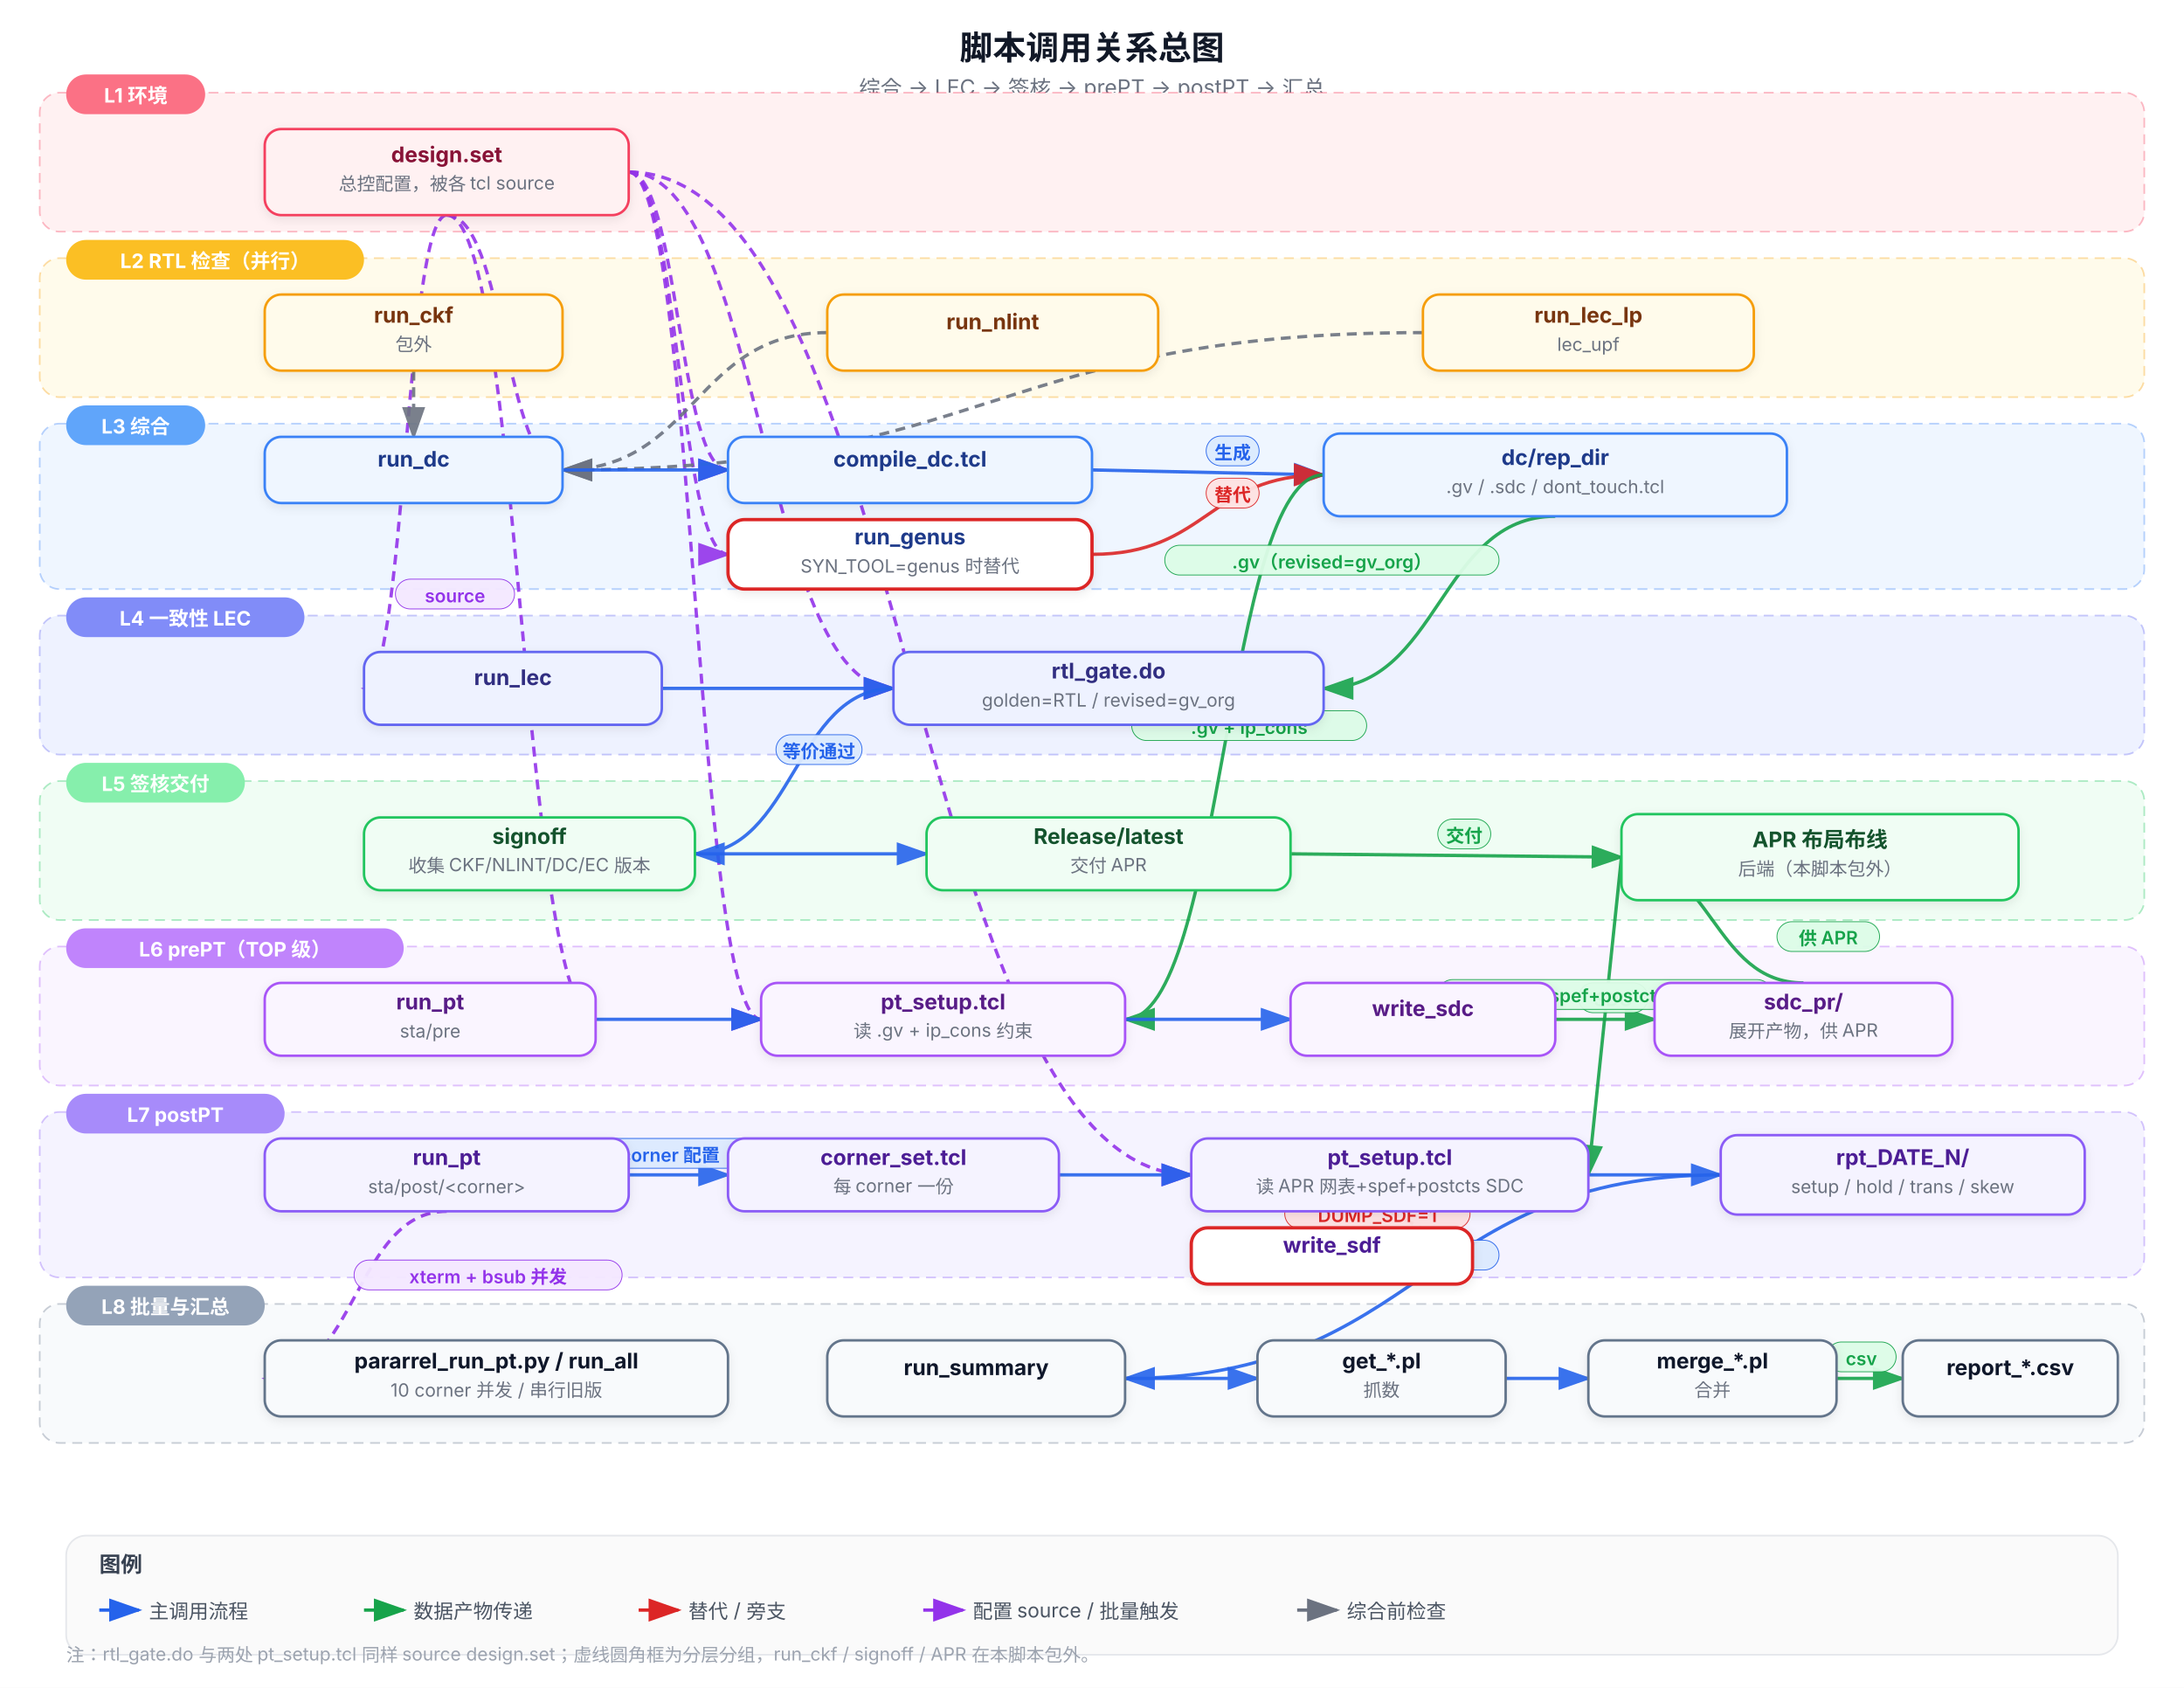
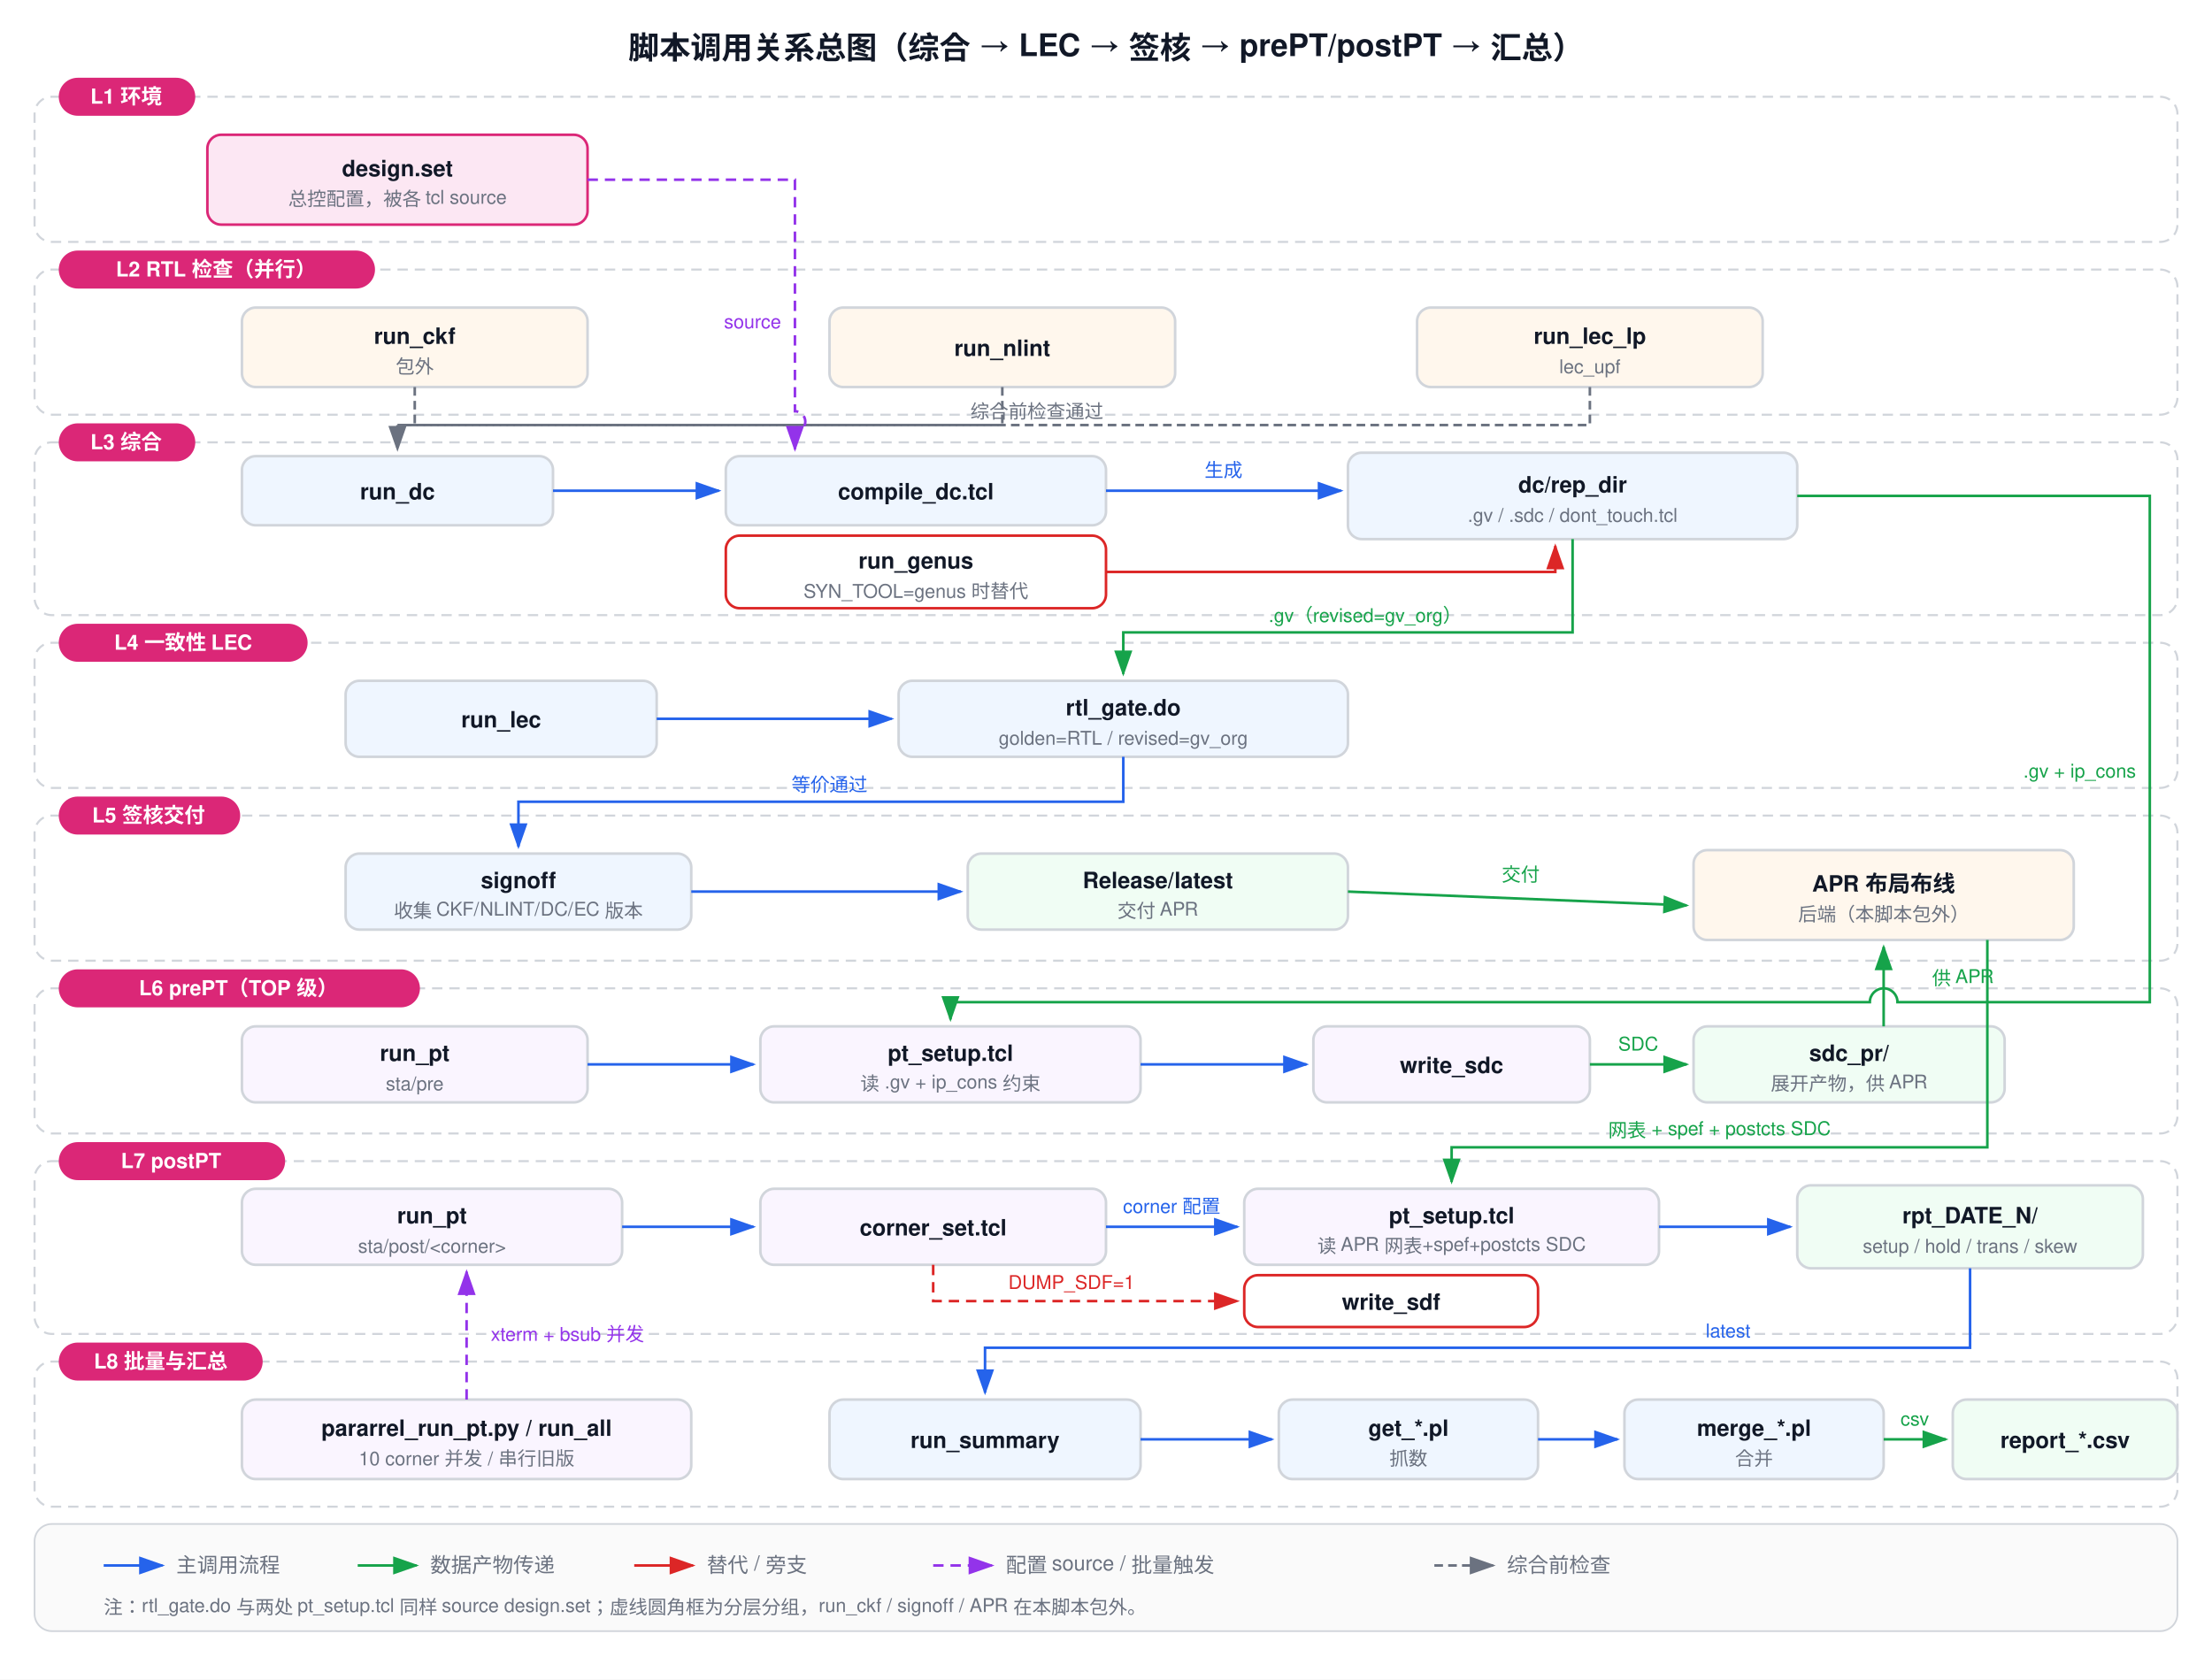
- <svg xmlns="http://www.w3.org/2000/svg" viewBox="0 0 1320 1020" width="1320" height="1020" role="img" aria-label="脚本调用关系总图">
+ <svg xmlns="http://www.w3.org/2000/svg" viewBox="0 0 1280 972" width="1280" height="972">
  <style>
-     text { font-family: -apple-system, BlinkMacSystemFont, "Segoe UI", "PingFang SC", "Microsoft YaHei", sans-serif; }
-     .node { transition: all 0.2s ease; cursor: pointer; }
-     .node:hover rect { filter: drop-shadow(0 6px 12px rgba(0,0,0,0.12)); stroke-width: 2.5; }
-     .node:hover text { fill: #db2777; }
-     .edge { transition: stroke-width 0.2s; }
-     .edge:hover { stroke-width: 3; }
+     text { font-family: 'Helvetica Neue', Helvetica, Arial, 'PingFang SC', 'Microsoft YaHei', 'Microsoft JhengHei', 'SimHei', sans-serif; }
  </style>
  <defs>
-     <filter id="shadow" x="-20%" y="-20%" width="140%" height="140%">
-       <feDropShadow dx="0" dy="2" stdDeviation="3" flood-color="#000000" flood-opacity="0.08" />
-     </filter>
    <marker id="arrow-blue" markerWidth="10" markerHeight="7" refX="9" refY="3.5" orient="auto">
      <polygon points="0 0, 10 3.5, 0 7" fill="#2563eb" />
    </marker>
    <marker id="arrow-green" markerWidth="10" markerHeight="7" refX="9" refY="3.5" orient="auto">
      <polygon points="0 0, 10 3.5, 0 7" fill="#16a34a" />
    </marker>
    <marker id="arrow-red" markerWidth="10" markerHeight="7" refX="9" refY="3.5" orient="auto">
      <polygon points="0 0, 10 3.5, 0 7" fill="#dc2626" />
    </marker>
    <marker id="arrow-purple" markerWidth="10" markerHeight="7" refX="9" refY="3.5" orient="auto">
      <polygon points="0 0, 10 3.5, 0 7" fill="#9333ea" />
    </marker>
    <marker id="arrow-gray" markerWidth="10" markerHeight="7" refX="9" refY="3.5" orient="auto">
      <polygon points="0 0, 10 3.5, 0 7" fill="#6b7280" />
    </marker>
  </defs>
-   <rect width="1320" height="1020" fill="#ffffff" />
-   <text x="660.0" y="36" text-anchor="middle" font-size="20" font-weight="700" fill="#111827">脚本调用关系总图</text>
-   <text x="660.0" y="58" text-anchor="middle" font-size="13" fill="#6b7280">综合 → LEC → 签核 → prePT → postPT → 汇总</text>
-   <rect x="24" y="56" width="1272" height="84" rx="12" ry="12" fill="#fff1f2" stroke="#f43f5e" stroke-width="1" stroke-opacity="0.35" stroke-dasharray="6,4" />
-   <rect x="40" y="45" width="84" height="24" rx="12" ry="12" fill="#fb7185" />
-   <text x="82.0" y="62" text-anchor="middle" font-size="12" font-weight="700" fill="#ffffff">L1 环境</text>
-   <rect x="24" y="156" width="1272" height="84" rx="12" ry="12" fill="#fffbeb" stroke="#f59e0b" stroke-width="1" stroke-opacity="0.35" stroke-dasharray="6,4" />
-   <rect x="40" y="145" width="180" height="24" rx="12" ry="12" fill="#fbbf24" />
-   <text x="130.0" y="162" text-anchor="middle" font-size="12" font-weight="700" fill="#ffffff">L2 RTL 检查（并行）</text>
-   <rect x="24" y="256" width="1272" height="100" rx="12" ry="12" fill="#eff6ff" stroke="#3b82f6" stroke-width="1" stroke-opacity="0.35" stroke-dasharray="6,4" />
-   <rect x="40" y="245" width="84" height="24" rx="12" ry="12" fill="#60a5fa" />
-   <text x="82.0" y="262" text-anchor="middle" font-size="12" font-weight="700" fill="#ffffff">L3 综合</text>
-   <rect x="24" y="372" width="1272" height="84" rx="12" ry="12" fill="#eef2ff" stroke="#6366f1" stroke-width="1" stroke-opacity="0.35" stroke-dasharray="6,4" />
-   <rect x="40" y="361" width="144" height="24" rx="12" ry="12" fill="#818cf8" />
-   <text x="112.0" y="378" text-anchor="middle" font-size="12" font-weight="700" fill="#ffffff">L4 一致性 LEC</text>
-   <rect x="24" y="472" width="1272" height="84" rx="12" ry="12" fill="#f0fdf4" stroke="#22c55e" stroke-width="1" stroke-opacity="0.35" stroke-dasharray="6,4" />
-   <rect x="40" y="461" width="108" height="24" rx="12" ry="12" fill="#86efac" />
-   <text x="94.0" y="478" text-anchor="middle" font-size="12" font-weight="700" fill="#ffffff">L5 签核交付</text>
-   <rect x="24" y="572" width="1272" height="84" rx="12" ry="12" fill="#faf5ff" stroke="#a855f7" stroke-width="1" stroke-opacity="0.35" stroke-dasharray="6,4" />
-   <rect x="40" y="561" width="204" height="24" rx="12" ry="12" fill="#c084fc" />
-   <text x="142.0" y="578" text-anchor="middle" font-size="12" font-weight="700" fill="#ffffff">L6 prePT（TOP 级）</text>
-   <rect x="24" y="672" width="1272" height="100" rx="12" ry="12" fill="#f5f3ff" stroke="#8b5cf6" stroke-width="1" stroke-opacity="0.35" stroke-dasharray="6,4" />
-   <rect x="40" y="661" width="132" height="24" rx="12" ry="12" fill="#a78bfa" />
-   <text x="106.0" y="678" text-anchor="middle" font-size="12" font-weight="700" fill="#ffffff">L7 postPT</text>
-   <rect x="24" y="788" width="1272" height="84" rx="12" ry="12" fill="#f8fafc" stroke="#64748b" stroke-width="1" stroke-opacity="0.35" stroke-dasharray="6,4" />
-   <rect x="40" y="777" width="120" height="24" rx="12" ry="12" fill="#94a3b8" />
-   <text x="100.0" y="794" text-anchor="middle" font-size="12" font-weight="700" fill="#ffffff">L8 批量与汇总</text>
-   <g class="edges">
-     <path id="edge-0" class="edge" d="M 270.0 130.0 C 305.0 130.0, 305.0 284.0, 340.0 284.0" fill="none" stroke="#9333ea" stroke-width="2" stroke-dasharray="6,4" marker-end="url(#arrow-purple)" opacity="0.9" />
-     <path id="edge-1" class="edge" d="M 380.0 104.0 C 410.0 104.0, 410.0 284.0, 440.0 284.0" fill="none" stroke="#9333ea" stroke-width="2" stroke-dasharray="6,4" marker-end="url(#arrow-purple)" opacity="0.9" />
-     <path id="edge-2" class="edge" d="M 380.0 104.0 C 410.0 104.0, 410.0 335.0, 440.0 335.0" fill="none" stroke="#9333ea" stroke-width="2" stroke-dasharray="6,4" marker-end="url(#arrow-purple)" opacity="0.9" />
-     <path id="edge-3" class="edge" d="M 270.0 130.0 C 315.0 130.0, 315.0 616.0, 360.0 616.0" fill="none" stroke="#9333ea" stroke-width="2" stroke-dasharray="6,4" marker-end="url(#arrow-purple)" opacity="0.9" />
-     <path id="edge-4" class="edge" d="M 380.0 104.0 C 420.0 104.0, 420.0 616.0, 460.0 616.0" fill="none" stroke="#9333ea" stroke-width="2" stroke-dasharray="6,4" marker-end="url(#arrow-purple)" opacity="0.9" />
-     <path id="edge-5" class="edge" d="M 380.0 104.0 C 550.0 104.0, 550.0 710.0, 720.0 710.0" fill="none" stroke="#9333ea" stroke-width="2" stroke-dasharray="6,4" marker-end="url(#arrow-purple)" opacity="0.9" />
-     <path id="edge-6" class="edge" d="M 380.0 104.0 C 460.0 104.0, 460.0 416.0, 540.0 416.0" fill="none" stroke="#9333ea" stroke-width="2" stroke-dasharray="6,4" marker-end="url(#arrow-purple)" opacity="0.9" />
-     <path id="edge-7" class="edge" d="M 270.0 130.0 C 245.0 130.0, 245.0 416.0, 220.0 416.0" fill="none" stroke="#9333ea" stroke-width="2" stroke-dasharray="6,4" marker-end="url(#arrow-purple)" opacity="0.9" />
-     <path id="edge-8" class="edge" d="M 250.0 224.0 L 250.0 264.0" fill="none" stroke="#6b7280" stroke-width="2" stroke-dasharray="6,4" marker-end="url(#arrow-gray)" opacity="0.9" />
-     <path id="edge-9" class="edge" d="M 500.0 201.0 C 420.0 201.0, 420.0 284.0, 340.0 284.0" fill="none" stroke="#6b7280" stroke-width="2" stroke-dasharray="6,4" marker-end="url(#arrow-gray)" opacity="0.9" />
-     <path id="edge-10" class="edge" d="M 860.0 201.0 C 600.0 201.0, 600.0 284.0, 340.0 284.0" fill="none" stroke="#6b7280" stroke-width="2" stroke-dasharray="6,4" marker-end="url(#arrow-gray)" opacity="0.9" />
-     <path id="edge-11" class="edge" d="M 340.0 284.0 L 440.0 284.0" fill="none" stroke="#2563eb" stroke-width="2" stroke-dasharray="none" marker-end="url(#arrow-blue)" opacity="0.9" />
-     <path id="edge-12" class="edge" d="M 660.0 284.0 L 800.0 287.0" fill="none" stroke="#2563eb" stroke-width="2" stroke-dasharray="none" marker-end="url(#arrow-blue)" opacity="0.9" />
-     <path id="edge-13" class="edge" d="M 660.0 335.0 C 730.0 335.0, 730.0 287.0, 800.0 287.0" fill="none" stroke="#dc2626" stroke-width="2" stroke-dasharray="none" marker-end="url(#arrow-red)" opacity="0.9" />
-     <path id="edge-14" class="edge" d="M 940.0 312.0 C 870.0 312.0, 870.0 416.0, 800.0 416.0" fill="none" stroke="#16a34a" stroke-width="2" stroke-dasharray="none" marker-end="url(#arrow-green)" opacity="0.9" />
-     <path id="edge-15" class="edge" d="M 400.0 416.0 L 540.0 416.0" fill="none" stroke="#2563eb" stroke-width="2" stroke-dasharray="none" marker-end="url(#arrow-blue)" opacity="0.9" />
-     <path id="edge-16" class="edge" d="M 540.0 416.0 C 480.0 416.0, 480.0 516.0, 420.0 516.0" fill="none" stroke="#2563eb" stroke-width="2" stroke-dasharray="none" marker-end="url(#arrow-blue)" opacity="0.9" />
-     <path id="edge-17" class="edge" d="M 420.0 516.0 L 560.0 516.0" fill="none" stroke="#2563eb" stroke-width="2" stroke-dasharray="none" marker-end="url(#arrow-blue)" opacity="0.9" />
-     <path id="edge-18" class="edge" d="M 780.0 516.0 L 980.0 518.0" fill="none" stroke="#16a34a" stroke-width="2" stroke-dasharray="none" marker-end="url(#arrow-green)" opacity="0.9" />
-     <path id="edge-19" class="edge" d="M 800.0 287.0 C 740.0 287.0, 740.0 616.0, 680.0 616.0" fill="none" stroke="#16a34a" stroke-width="2" stroke-dasharray="none" marker-end="url(#arrow-green)" opacity="0.9" />
-     <path id="edge-20" class="edge" d="M 360.0 616.0 L 460.0 616.0" fill="none" stroke="#2563eb" stroke-width="2" stroke-dasharray="none" marker-end="url(#arrow-blue)" opacity="0.9" />
-     <path id="edge-21" class="edge" d="M 680.0 616.0 L 780.0 616.0" fill="none" stroke="#2563eb" stroke-width="2" stroke-dasharray="none" marker-end="url(#arrow-blue)" opacity="0.9" />
-     <path id="edge-22" class="edge" d="M 940.0 616.0 L 1000.0 616.0" fill="none" stroke="#16a34a" stroke-width="2" stroke-dasharray="none" marker-end="url(#arrow-green)" opacity="0.9" />
-     <path id="edge-23" class="edge" d="M 1090.0 594.0 C 1035.0 594.0, 1035.0 518.0, 980.0 518.0" fill="none" stroke="#16a34a" stroke-width="2" stroke-dasharray="none" marker-end="url(#arrow-green)" opacity="0.9" />
-     <path id="edge-24" class="edge" d="M 980.0 518.0 L 960.0 710.0" fill="none" stroke="#16a34a" stroke-width="2" stroke-dasharray="none" marker-end="url(#arrow-green)" opacity="0.9" />
-     <path id="edge-25" class="edge" d="M 380.0 710.0 L 440.0 710.0" fill="none" stroke="#2563eb" stroke-width="2" stroke-dasharray="none" marker-end="url(#arrow-blue)" opacity="0.9" />
-     <path id="edge-26" class="edge" d="M 640.0 710.0 L 720.0 710.0" fill="none" stroke="#2563eb" stroke-width="2" stroke-dasharray="none" marker-end="url(#arrow-blue)" opacity="0.9" />
-     <path id="edge-27" class="edge" d="M 960.0 710.0 L 1040.0 710.0" fill="none" stroke="#2563eb" stroke-width="2" stroke-dasharray="none" marker-end="url(#arrow-blue)" opacity="0.9" />
-     <path id="edge-28" class="edge" d="M 840.0 732.0 L 890.0 759.0" fill="none" stroke="#dc2626" stroke-width="2" stroke-dasharray="6,4" marker-end="url(#arrow-red)" opacity="0.9" />
-     <path id="edge-29" class="edge" d="M 270.0 732.0 C 215.0 732.0, 215.0 833.0, 160.0 833.0" fill="none" stroke="#9333ea" stroke-width="2" stroke-dasharray="6,4" marker-end="url(#arrow-purple)" opacity="0.9" />
-     <path id="edge-30" class="edge" d="M 1040.0 710.0 C 860.0 710.0, 860.0 833.0, 680.0 833.0" fill="none" stroke="#2563eb" stroke-width="2" stroke-dasharray="none" marker-end="url(#arrow-blue)" opacity="0.9" />
-     <path id="edge-31" class="edge" d="M 680.0 833.0 L 760.0 833.0" fill="none" stroke="#2563eb" stroke-width="2" stroke-dasharray="none" marker-end="url(#arrow-blue)" opacity="0.9" />
-     <path id="edge-32" class="edge" d="M 910.0 833.0 L 960.0 833.0" fill="none" stroke="#2563eb" stroke-width="2" stroke-dasharray="none" marker-end="url(#arrow-blue)" opacity="0.9" />
-     <path id="edge-33" class="edge" d="M 1110.0 833.0 L 1150.0 833.0" fill="none" stroke="#16a34a" stroke-width="2" stroke-dasharray="none" marker-end="url(#arrow-green)" opacity="0.9" />
-   </g>
-   <rect x="234.0" y="184.0" width="72" height="18" rx="9" fill="#f3e8ff" stroke="#9333ea" stroke-width="0.5" opacity="0.95" />
-   <text x="270.0" y="198.0" text-anchor="middle" font-size="11" font-weight="600" fill="#9333ea">source</text>
-   <rect x="239.0" y="350.0" width="72" height="18" rx="9" fill="#f3e8ff" stroke="#9333ea" stroke-width="0.5" opacity="0.95" />
-   <text x="275.0" y="364.0" text-anchor="middle" font-size="11" font-weight="600" fill="#9333ea">source</text>
-   <rect x="729.0" y="263.5" width="32" height="18" rx="9" fill="#dbeafe" stroke="#2563eb" stroke-width="0.5" opacity="0.95" />
-   <text x="745.0" y="277.5" text-anchor="middle" font-size="11" font-weight="600" fill="#2563eb">生成</text>
-   <rect x="729.0" y="289.0" width="32" height="18" rx="9" fill="#fee2e2" stroke="#dc2626" stroke-width="0.5" opacity="0.95" />
-   <text x="745.0" y="303.0" text-anchor="middle" font-size="11" font-weight="600" fill="#dc2626">替代</text>
-   <rect x="704.0" y="329.5" width="202" height="18" rx="9" fill="#dcfce7" stroke="#16a34a" stroke-width="0.5" opacity="0.95" />
-   <text x="805.0" y="343.5" text-anchor="middle" font-size="11" font-weight="600" fill="#16a34a">.gv（revised=gv_org）</text>
-   <rect x="469.0" y="444.0" width="52" height="18" rx="9" fill="#dbeafe" stroke="#2563eb" stroke-width="0.5" opacity="0.95" />
-   <text x="495.0" y="458.0" text-anchor="middle" font-size="11" font-weight="600" fill="#2563eb">等价通过</text>
-   <rect x="869.0" y="495.0" width="32" height="18" rx="9" fill="#dcfce7" stroke="#16a34a" stroke-width="0.5" opacity="0.95" />
-   <text x="885.0" y="509.0" text-anchor="middle" font-size="11" font-weight="600" fill="#16a34a">交付</text>
-   <rect x="684.0" y="429.5" width="142" height="18" rx="9" fill="#dcfce7" stroke="#16a34a" stroke-width="0.5" opacity="0.95" />
-   <text x="755.0" y="443.5" text-anchor="middle" font-size="11" font-weight="600" fill="#16a34a">.gv + ip_cons</text>
-   <rect x="954.0" y="594.0" width="42" height="18" rx="9" fill="#dcfce7" stroke="#16a34a" stroke-width="0.5" opacity="0.95" />
-   <text x="975.0" y="608.0" text-anchor="middle" font-size="11" font-weight="600" fill="#16a34a">SDC</text>
-   <rect x="1074.0" y="557.0" width="62" height="18" rx="9" fill="#dcfce7" stroke="#16a34a" stroke-width="0.5" opacity="0.95" />
-   <text x="1105.0" y="571.0" text-anchor="middle" font-size="11" font-weight="600" fill="#16a34a">供 APR</text>
-   <rect x="869.0" y="592.0" width="202" height="18" rx="9" fill="#dcfce7" stroke="#16a34a" stroke-width="0.5" opacity="0.95" />
-   <text x="970.0" y="606.0" text-anchor="middle" font-size="11" font-weight="600" fill="#16a34a">网表+spef+postcts SDC</text>
-   <rect x="354.0" y="688.0" width="102" height="18" rx="9" fill="#dbeafe" stroke="#2563eb" stroke-width="0.5" opacity="0.95" />
-   <text x="405.0" y="702.0" text-anchor="middle" font-size="11" font-weight="600" fill="#2563eb">corner 配置</text>
-   <rect x="776.5" y="724.5" width="112" height="18" rx="9" fill="#fee2e2" stroke="#dc2626" stroke-width="0.5" opacity="0.95" />
-   <text x="832.5" y="738.5" text-anchor="middle" font-size="11" font-weight="600" fill="#dc2626">DUMP_SDF=1</text>
-   <rect x="214.0" y="761.5" width="162" height="18" rx="9" fill="#f3e8ff" stroke="#9333ea" stroke-width="0.5" opacity="0.95" />
-   <text x="295.0" y="775.5" text-anchor="middle" font-size="11" font-weight="600" fill="#9333ea">xterm + bsub 并发</text>
-   <rect x="834.0" y="749.5" width="72" height="18" rx="9" fill="#dbeafe" stroke="#2563eb" stroke-width="0.5" opacity="0.95" />
-   <text x="870.0" y="763.5" text-anchor="middle" font-size="11" font-weight="600" fill="#2563eb">latest</text>
-   <rect x="1104.0" y="811.0" width="42" height="18" rx="9" fill="#dcfce7" stroke="#16a34a" stroke-width="0.5" opacity="0.95" />
-   <text x="1125.0" y="825.0" text-anchor="middle" font-size="11" font-weight="600" fill="#16a34a">csv</text>
-   <g class="node">
-     <rect x="160" y="78" width="220" height="52" rx="10" ry="10" fill="#fff1f2" stroke="#f43f5e" stroke-width="1.5" filter="url(#shadow)" />
-     <text x="270.0" y="98.0" text-anchor="middle" font-size="13" font-weight="700" fill="#881337">design.set</text>
-     <text x="270.0" y="115.0" text-anchor="middle" font-size="11" fill="#6b7280">总控配置，被各 tcl source</text>
-   </g>
-   <g class="node">
-     <rect x="160" y="178" width="180" height="46" rx="10" ry="10" fill="#fffbeb" stroke="#f59e0b" stroke-width="1.5" filter="url(#shadow)" />
-     <text x="250.0" y="195.0" text-anchor="middle" font-size="13" font-weight="700" fill="#78350f">run_ckf</text>
-     <text x="250.0" y="212.0" text-anchor="middle" font-size="11" fill="#6b7280">包外</text>
-   </g>
-   <g class="node">
-     <rect x="500" y="178" width="200" height="46" rx="10" ry="10" fill="#fffbeb" stroke="#f59e0b" stroke-width="1.5" filter="url(#shadow)" />
-     <text x="600.0" y="199.0" text-anchor="middle" font-size="13" font-weight="700" fill="#78350f">run_nlint</text>
-   </g>
-   <g class="node">
-     <rect x="860" y="178" width="200" height="46" rx="10" ry="10" fill="#fffbeb" stroke="#f59e0b" stroke-width="1.5" filter="url(#shadow)" />
-     <text x="960.0" y="195.0" text-anchor="middle" font-size="13" font-weight="700" fill="#78350f">run_lec_lp</text>
-     <text x="960.0" y="212.0" text-anchor="middle" font-size="11" fill="#6b7280">lec_upf</text>
-   </g>
-   <g class="node">
-     <rect x="160" y="264" width="180" height="40" rx="10" ry="10" fill="#eff6ff" stroke="#3b82f6" stroke-width="1.5" filter="url(#shadow)" />
-     <text x="250.0" y="282.0" text-anchor="middle" font-size="13" font-weight="700" fill="#1e3a8a">run_dc</text>
-   </g>
-   <g class="node">
-     <rect x="440" y="264" width="220" height="40" rx="10" ry="10" fill="#eff6ff" stroke="#3b82f6" stroke-width="1.5" filter="url(#shadow)" />
-     <text x="550.0" y="282.0" text-anchor="middle" font-size="13" font-weight="700" fill="#1e3a8a">compile_dc.tcl</text>
-   </g>
-   <g class="node">
-     <rect x="800" y="262" width="280" height="50" rx="10" ry="10" fill="#eff6ff" stroke="#3b82f6" stroke-width="1.5" filter="url(#shadow)" />
-     <text x="940.0" y="281.0" text-anchor="middle" font-size="13" font-weight="700" fill="#1e3a8a">dc/rep_dir</text>
-     <text x="940.0" y="298.0" text-anchor="middle" font-size="11" fill="#6b7280">.gv / .sdc / dont_touch.tcl</text>
-   </g>
-   <g class="node">
-     <rect x="440" y="314" width="220" height="42" rx="10" ry="10" fill="#ffffff" stroke="#dc2626" stroke-width="2" filter="url(#shadow)" />
-     <text x="550.0" y="329.0" text-anchor="middle" font-size="13" font-weight="700" fill="#1e3a8a">run_genus</text>
-     <text x="550.0" y="346.0" text-anchor="middle" font-size="11" fill="#6b7280">SYN_TOOL=genus 时替代</text>
-   </g>
-   <g class="node">
-     <rect x="220" y="394" width="180" height="44" rx="10" ry="10" fill="#eef2ff" stroke="#6366f1" stroke-width="1.5" filter="url(#shadow)" />
-     <text x="310.0" y="414.0" text-anchor="middle" font-size="13" font-weight="700" fill="#312e81">run_lec</text>
-   </g>
-   <g class="node">
-     <rect x="540" y="394" width="260" height="44" rx="10" ry="10" fill="#eef2ff" stroke="#6366f1" stroke-width="1.5" filter="url(#shadow)" />
-     <text x="670.0" y="410.0" text-anchor="middle" font-size="13" font-weight="700" fill="#312e81">rtl_gate.do</text>
-     <text x="670.0" y="427.0" text-anchor="middle" font-size="11" fill="#6b7280">golden=RTL / revised=gv_org</text>
-   </g>
-   <g class="node">
-     <rect x="220" y="494" width="200" height="44" rx="10" ry="10" fill="#f0fdf4" stroke="#22c55e" stroke-width="1.5" filter="url(#shadow)" />
-     <text x="320.0" y="510.0" text-anchor="middle" font-size="13" font-weight="700" fill="#14532d">signoff</text>
-     <text x="320.0" y="527.0" text-anchor="middle" font-size="11" fill="#6b7280">收集 CKF/NLINT/DC/EC 版本</text>
-   </g>
-   <g class="node">
-     <rect x="560" y="494" width="220" height="44" rx="10" ry="10" fill="#f0fdf4" stroke="#22c55e" stroke-width="1.5" filter="url(#shadow)" />
-     <text x="670.0" y="510.0" text-anchor="middle" font-size="13" font-weight="700" fill="#14532d">Release/latest</text>
-     <text x="670.0" y="527.0" text-anchor="middle" font-size="11" fill="#6b7280">交付 APR</text>
-   </g>
-   <g class="node">
-     <rect x="980" y="492" width="240" height="52" rx="10" ry="10" fill="#f0fdf4" stroke="#22c55e" stroke-width="1.5" filter="url(#shadow)" />
-     <text x="1100.0" y="512.0" text-anchor="middle" font-size="13" font-weight="700" fill="#14532d">APR 布局布线</text>
-     <text x="1100.0" y="529.0" text-anchor="middle" font-size="11" fill="#6b7280">后端（本脚本包外）</text>
-   </g>
-   <g class="node">
-     <rect x="160" y="594" width="200" height="44" rx="10" ry="10" fill="#faf5ff" stroke="#a855f7" stroke-width="1.5" filter="url(#shadow)" />
-     <text x="260.0" y="610.0" text-anchor="middle" font-size="13" font-weight="700" fill="#581c87">run_pt</text>
-     <text x="260.0" y="627.0" text-anchor="middle" font-size="11" fill="#6b7280">sta/pre</text>
-   </g>
-   <g class="node">
-     <rect x="460" y="594" width="220" height="44" rx="10" ry="10" fill="#faf5ff" stroke="#a855f7" stroke-width="1.5" filter="url(#shadow)" />
-     <text x="570.0" y="610.0" text-anchor="middle" font-size="13" font-weight="700" fill="#581c87">pt_setup.tcl</text>
-     <text x="570.0" y="627.0" text-anchor="middle" font-size="11" fill="#6b7280">读 .gv + ip_cons 约束</text>
-   </g>
-   <g class="node">
-     <rect x="780" y="594" width="160" height="44" rx="10" ry="10" fill="#faf5ff" stroke="#a855f7" stroke-width="1.5" filter="url(#shadow)" />
-     <text x="860.0" y="614.0" text-anchor="middle" font-size="13" font-weight="700" fill="#581c87">write_sdc</text>
-   </g>
-   <g class="node">
-     <rect x="1000" y="594" width="180" height="44" rx="10" ry="10" fill="#faf5ff" stroke="#a855f7" stroke-width="1.5" filter="url(#shadow)" />
-     <text x="1090.0" y="610.0" text-anchor="middle" font-size="13" font-weight="700" fill="#581c87">sdc_pr/</text>
-     <text x="1090.0" y="627.0" text-anchor="middle" font-size="11" fill="#6b7280">展开产物，供 APR</text>
-   </g>
-   <g class="node">
-     <rect x="160" y="688" width="220" height="44" rx="10" ry="10" fill="#f5f3ff" stroke="#8b5cf6" stroke-width="1.5" filter="url(#shadow)" />
-     <text x="270.0" y="704.0" text-anchor="middle" font-size="13" font-weight="700" fill="#4c1d95">run_pt</text>
-     <text x="270.0" y="721.0" text-anchor="middle" font-size="11" fill="#6b7280">sta/post/&lt;corner&gt;</text>
-   </g>
-   <g class="node">
-     <rect x="440" y="688" width="200" height="44" rx="10" ry="10" fill="#f5f3ff" stroke="#8b5cf6" stroke-width="1.5" filter="url(#shadow)" />
-     <text x="540.0" y="704.0" text-anchor="middle" font-size="13" font-weight="700" fill="#4c1d95">corner_set.tcl</text>
-     <text x="540.0" y="721.0" text-anchor="middle" font-size="11" fill="#6b7280">每 corner 一份</text>
-   </g>
-   <g class="node">
-     <rect x="720" y="688" width="240" height="44" rx="10" ry="10" fill="#f5f3ff" stroke="#8b5cf6" stroke-width="1.5" filter="url(#shadow)" />
-     <text x="840.0" y="704.0" text-anchor="middle" font-size="13" font-weight="700" fill="#4c1d95">pt_setup.tcl</text>
-     <text x="840.0" y="721.0" text-anchor="middle" font-size="11" fill="#6b7280">读 APR 网表+spef+postcts SDC</text>
-   </g>
-   <g class="node">
-     <rect x="1040" y="686" width="220" height="48" rx="10" ry="10" fill="#f5f3ff" stroke="#8b5cf6" stroke-width="1.5" filter="url(#shadow)" />
-     <text x="1150.0" y="704.0" text-anchor="middle" font-size="13" font-weight="700" fill="#4c1d95">rpt_DATE_N/</text>
-     <text x="1150.0" y="721.0" text-anchor="middle" font-size="11" fill="#6b7280">setup / hold / trans / skew</text>
-   </g>
-   <g class="node">
-     <rect x="720" y="742" width="170" height="34" rx="10" ry="10" fill="#ffffff" stroke="#dc2626" stroke-width="2" filter="url(#shadow)" />
-     <text x="805.0" y="757.0" text-anchor="middle" font-size="13" font-weight="700" fill="#4c1d95">write_sdf</text>
-   </g>
-   <g class="node">
-     <rect x="160" y="810" width="280" height="46" rx="10" ry="10" fill="#f8fafc" stroke="#64748b" stroke-width="1.5" filter="url(#shadow)" />
-     <text x="300.0" y="827.0" text-anchor="middle" font-size="13" font-weight="700" fill="#0f172a">pararrel_run_pt.py / run_all</text>
-     <text x="300.0" y="844.0" text-anchor="middle" font-size="11" fill="#6b7280">10 corner 并发 / 串行旧版</text>
-   </g>
-   <g class="node">
-     <rect x="500" y="810" width="180" height="46" rx="10" ry="10" fill="#f8fafc" stroke="#64748b" stroke-width="1.5" filter="url(#shadow)" />
-     <text x="590.0" y="831.0" text-anchor="middle" font-size="13" font-weight="700" fill="#0f172a">run_summary</text>
-   </g>
-   <g class="node">
-     <rect x="760" y="810" width="150" height="46" rx="10" ry="10" fill="#f8fafc" stroke="#64748b" stroke-width="1.5" filter="url(#shadow)" />
-     <text x="835.0" y="827.0" text-anchor="middle" font-size="13" font-weight="700" fill="#0f172a">get_*.pl</text>
-     <text x="835.0" y="844.0" text-anchor="middle" font-size="11" fill="#6b7280">抓数</text>
-   </g>
-   <g class="node">
-     <rect x="960" y="810" width="150" height="46" rx="10" ry="10" fill="#f8fafc" stroke="#64748b" stroke-width="1.5" filter="url(#shadow)" />
-     <text x="1035.0" y="827.0" text-anchor="middle" font-size="13" font-weight="700" fill="#0f172a">merge_*.pl</text>
-     <text x="1035.0" y="844.0" text-anchor="middle" font-size="11" fill="#6b7280">合并</text>
-   </g>
-   <g class="node">
-     <rect x="1150" y="810" width="130" height="46" rx="10" ry="10" fill="#f8fafc" stroke="#64748b" stroke-width="1.5" filter="url(#shadow)" />
-     <text x="1215.0" y="831.0" text-anchor="middle" font-size="13" font-weight="700" fill="#0f172a">report_*.csv</text>
-   </g>
-   <rect x="40" y="928" width="1240" height="72" rx="12" fill="#fafafa" stroke="#e5e7eb" stroke-width="1" />
-   <text x="60" y="950" font-size="13" font-weight="700" fill="#374151">图例</text>
-   <line x1="60" y1="973" x2="84" y2="973" stroke="#2563eb" stroke-width="2" marker-end="url(#arrow-blue)" />
-   <text x="90" y="978" font-size="12" fill="#4b5563">主调用流程</text>
-   <line x1="220" y1="973" x2="244" y2="973" stroke="#16a34a" stroke-width="2" marker-end="url(#arrow-green)" />
-   <text x="250" y="978" font-size="12" fill="#4b5563">数据产物传递</text>
-   <line x1="386" y1="973" x2="410" y2="973" stroke="#dc2626" stroke-width="2" marker-end="url(#arrow-red)" />
-   <text x="416" y="978" font-size="12" fill="#4b5563">替代 / 旁支</text>
-   <line x1="558" y1="973" x2="582" y2="973" stroke="#9333ea" stroke-width="2" marker-end="url(#arrow-purple)" />
-   <text x="588" y="978" font-size="12" fill="#4b5563">配置 source / 批量触发</text>
-   <line x1="784" y1="973" x2="808" y2="973" stroke="#6b7280" stroke-width="2" marker-end="url(#arrow-gray)" />
-   <text x="814" y="978" font-size="12" fill="#4b5563">综合前检查</text>
-   <text x="40" y="1004" font-size="11" fill="#9ca3af">注：rtl_gate.do 与两处 pt_setup.tcl 同样 source design.set；虚线圆角框为分层分组，run_ckf / signoff / APR 在本脚本包外。</text>
+   <rect width="1280" height="972" fill="#ffffff" />
+   <text x="640" y="34" text-anchor="middle" font-size="18" font-weight="600" fill="#111827">脚本调用关系总图（综合 → LEC → 签核 → prePT/postPT → 汇总）</text>
+   <rect x="20" y="56" width="1240" height="84" rx="10" ry="10" fill="none" stroke="#d1d5db" stroke-width="1.2" stroke-dasharray="6,4" />
+   <rect x="34" y="45" width="79" height="22" rx="11" ry="11" fill="#db2777" />
+   <text x="73" y="60" text-anchor="middle" font-size="12" font-weight="600" fill="#ffffff">L1 环境</text>
+   <rect x="20" y="156" width="1240" height="84" rx="10" ry="10" fill="none" stroke="#d1d5db" stroke-width="1.2" stroke-dasharray="6,4" />
+   <rect x="34" y="145" width="183" height="22" rx="11" ry="11" fill="#db2777" />
+   <text x="125" y="160" text-anchor="middle" font-size="12" font-weight="600" fill="#ffffff">L2 RTL 检查（并行）</text>
+   <rect x="20" y="256" width="1240" height="100" rx="10" ry="10" fill="none" stroke="#d1d5db" stroke-width="1.2" stroke-dasharray="6,4" />
+   <rect x="34" y="245" width="79" height="22" rx="11" ry="11" fill="#db2777" />
+   <text x="73" y="260" text-anchor="middle" font-size="12" font-weight="600" fill="#ffffff">L3 综合</text>
+   <rect x="20" y="372" width="1240" height="84" rx="10" ry="10" fill="none" stroke="#d1d5db" stroke-width="1.2" stroke-dasharray="6,4" />
+   <rect x="34" y="361" width="144" height="22" rx="11" ry="11" fill="#db2777" />
+   <text x="106" y="376" text-anchor="middle" font-size="12" font-weight="600" fill="#ffffff">L4 一致性 LEC</text>
+   <rect x="20" y="472" width="1240" height="84" rx="10" ry="10" fill="none" stroke="#d1d5db" stroke-width="1.2" stroke-dasharray="6,4" />
+   <rect x="34" y="461" width="105" height="22" rx="11" ry="11" fill="#db2777" />
+   <text x="86" y="476" text-anchor="middle" font-size="12" font-weight="600" fill="#ffffff">L5 签核交付</text>
+   <rect x="20" y="572" width="1240" height="84" rx="10" ry="10" fill="none" stroke="#d1d5db" stroke-width="1.2" stroke-dasharray="6,4" />
+   <rect x="34" y="561" width="209" height="22" rx="11" ry="11" fill="#db2777" />
+   <text x="138" y="576" text-anchor="middle" font-size="12" font-weight="600" fill="#ffffff">L6 prePT（TOP 级）</text>
+   <rect x="20" y="672" width="1240" height="100" rx="10" ry="10" fill="none" stroke="#d1d5db" stroke-width="1.2" stroke-dasharray="6,4" />
+   <rect x="34" y="661" width="131" height="22" rx="11" ry="11" fill="#db2777" />
+   <text x="99" y="676" text-anchor="middle" font-size="12" font-weight="600" fill="#ffffff">L7 postPT</text>
+   <rect x="20" y="788" width="1240" height="84" rx="10" ry="10" fill="none" stroke="#d1d5db" stroke-width="1.2" stroke-dasharray="6,4" />
+   <rect x="34" y="777" width="118" height="22" rx="11" ry="11" fill="#db2777" />
+   <text x="93" y="792" text-anchor="middle" font-size="12" font-weight="600" fill="#ffffff">L8 批量与汇总</text>
+   <rect x="120" y="78" width="220" height="52" rx="8" ry="8" fill="#fce7f3" stroke="#db2777" stroke-width="1.5" />
+   <text x="230" y="102" text-anchor="middle" font-size="13" font-weight="600" fill="#111827">design.set</text>
+   <text x="230" y="119" text-anchor="middle" font-size="11" fill="#6b7280">总控配置，被各 tcl source</text>
+   <rect x="140" y="178" width="200" height="46" rx="8" ry="8" fill="#fff7ed" stroke="#d1d5db" stroke-width="1.5" />
+   <text x="240" y="199" text-anchor="middle" font-size="13" font-weight="600" fill="#111827">run_ckf</text>
+   <text x="240" y="216" text-anchor="middle" font-size="11" fill="#6b7280">包外</text>
+   <rect x="480" y="178" width="200" height="46" rx="8" ry="8" fill="#fff7ed" stroke="#d1d5db" stroke-width="1.5" />
+   <text x="580" y="206" text-anchor="middle" font-size="13" font-weight="600" fill="#111827">run_nlint</text>
+   <rect x="820" y="178" width="200" height="46" rx="8" ry="8" fill="#fff7ed" stroke="#d1d5db" stroke-width="1.5" />
+   <text x="920" y="199" text-anchor="middle" font-size="13" font-weight="600" fill="#111827">run_lec_lp</text>
+   <text x="920" y="216" text-anchor="middle" font-size="11" fill="#6b7280">lec_upf</text>
+   <rect x="140" y="264" width="180" height="40" rx="8" ry="8" fill="#eff6ff" stroke="#d1d5db" stroke-width="1.5" />
+   <text x="230" y="289" text-anchor="middle" font-size="13" font-weight="600" fill="#111827">run_dc</text>
+   <rect x="420" y="264" width="220" height="40" rx="8" ry="8" fill="#eff6ff" stroke="#d1d5db" stroke-width="1.5" />
+   <text x="530" y="289" text-anchor="middle" font-size="13" font-weight="600" fill="#111827">compile_dc.tcl</text>
+   <rect x="780" y="262" width="260" height="50" rx="8" ry="8" fill="#eff6ff" stroke="#d1d5db" stroke-width="1.5" />
+   <text x="910" y="285" text-anchor="middle" font-size="13" font-weight="600" fill="#111827">dc/rep_dir</text>
+   <text x="910" y="302" text-anchor="middle" font-size="11" fill="#6b7280">.gv / .sdc / dont_touch.tcl</text>
+   <rect x="420" y="310" width="220" height="42" rx="8" ry="8" fill="#ffffff" stroke="#dc2626" stroke-width="1.5" />
+   <text x="530" y="329" text-anchor="middle" font-size="13" font-weight="600" fill="#111827">run_genus</text>
+   <text x="530" y="346" text-anchor="middle" font-size="11" fill="#6b7280">SYN_TOOL=genus 时替代</text>
+   <rect x="200" y="394" width="180" height="44" rx="8" ry="8" fill="#eff6ff" stroke="#d1d5db" stroke-width="1.5" />
+   <text x="290" y="421" text-anchor="middle" font-size="13" font-weight="600" fill="#111827">run_lec</text>
+   <rect x="520" y="394" width="260" height="44" rx="8" ry="8" fill="#eff6ff" stroke="#d1d5db" stroke-width="1.5" />
+   <text x="650" y="414" text-anchor="middle" font-size="13" font-weight="600" fill="#111827">rtl_gate.do</text>
+   <text x="650" y="431" text-anchor="middle" font-size="11" fill="#6b7280">golden=RTL / revised=gv_org</text>
+   <rect x="200" y="494" width="200" height="44" rx="8" ry="8" fill="#eff6ff" stroke="#d1d5db" stroke-width="1.5" />
+   <text x="300" y="514" text-anchor="middle" font-size="13" font-weight="600" fill="#111827">signoff</text>
+   <text x="300" y="531" text-anchor="middle" font-size="11" fill="#6b7280">收集 CKF/NLINT/DC/EC 版本</text>
+   <rect x="560" y="494" width="220" height="44" rx="8" ry="8" fill="#f0fdf4" stroke="#d1d5db" stroke-width="1.5" />
+   <text x="670" y="514" text-anchor="middle" font-size="13" font-weight="600" fill="#111827">Release/latest</text>
+   <text x="670" y="531" text-anchor="middle" font-size="11" fill="#6b7280">交付 APR</text>
+   <rect x="980" y="492" width="220" height="52" rx="8" ry="8" fill="#fff7ed" stroke="#d1d5db" stroke-width="1.5" />
+   <text x="1090" y="516" text-anchor="middle" font-size="13" font-weight="600" fill="#111827">APR 布局布线</text>
+   <text x="1090" y="533" text-anchor="middle" font-size="11" fill="#6b7280">后端（本脚本包外）</text>
+   <rect x="140" y="594" width="200" height="44" rx="8" ry="8" fill="#faf5ff" stroke="#d1d5db" stroke-width="1.5" />
+   <text x="240" y="614" text-anchor="middle" font-size="13" font-weight="600" fill="#111827">run_pt</text>
+   <text x="240" y="631" text-anchor="middle" font-size="11" fill="#6b7280">sta/pre</text>
+   <rect x="440" y="594" width="220" height="44" rx="8" ry="8" fill="#faf5ff" stroke="#d1d5db" stroke-width="1.5" />
+   <text x="550" y="614" text-anchor="middle" font-size="13" font-weight="600" fill="#111827">pt_setup.tcl</text>
+   <text x="550" y="631" text-anchor="middle" font-size="11" fill="#6b7280">读 .gv + ip_cons 约束</text>
+   <rect x="760" y="594" width="160" height="44" rx="8" ry="8" fill="#faf5ff" stroke="#d1d5db" stroke-width="1.5" />
+   <text x="840" y="621" text-anchor="middle" font-size="13" font-weight="600" fill="#111827">write_sdc</text>
+   <rect x="980" y="594" width="180" height="44" rx="8" ry="8" fill="#f0fdf4" stroke="#d1d5db" stroke-width="1.5" />
+   <text x="1070" y="614" text-anchor="middle" font-size="13" font-weight="600" fill="#111827">sdc_pr/</text>
+   <text x="1070" y="631" text-anchor="middle" font-size="11" fill="#6b7280">展开产物，供 APR</text>
+   <rect x="140" y="688" width="220" height="44" rx="8" ry="8" fill="#faf5ff" stroke="#d1d5db" stroke-width="1.5" />
+   <text x="250" y="708" text-anchor="middle" font-size="13" font-weight="600" fill="#111827">run_pt</text>
+   <text x="250" y="725" text-anchor="middle" font-size="11" fill="#6b7280">sta/post/&lt;corner&gt;</text>
+   <rect x="440" y="688" width="200" height="44" rx="8" ry="8" fill="#faf5ff" stroke="#d1d5db" stroke-width="1.5" />
+   <text x="540" y="715" text-anchor="middle" font-size="13" font-weight="600" fill="#111827">corner_set.tcl</text>
+   <rect x="720" y="688" width="240" height="44" rx="8" ry="8" fill="#faf5ff" stroke="#d1d5db" stroke-width="1.5" />
+   <text x="840" y="708" text-anchor="middle" font-size="13" font-weight="600" fill="#111827">pt_setup.tcl</text>
+   <text x="840" y="725" text-anchor="middle" font-size="11" fill="#6b7280">读 APR 网表+spef+postcts SDC</text>
+   <rect x="1040" y="686" width="200" height="48" rx="8" ry="8" fill="#f0fdf4" stroke="#d1d5db" stroke-width="1.5" />
+   <text x="1140" y="708" text-anchor="middle" font-size="13" font-weight="600" fill="#111827">rpt_DATE_N/</text>
+   <text x="1140" y="725" text-anchor="middle" font-size="11" fill="#6b7280">setup / hold / trans / skew</text>
+   <rect x="720" y="738" width="170" height="30" rx="8" ry="8" fill="#ffffff" stroke="#dc2626" stroke-width="1.5" />
+   <text x="805" y="758" text-anchor="middle" font-size="13" font-weight="600" fill="#111827">write_sdf</text>
+   <rect x="140" y="810" width="260" height="46" rx="8" ry="8" fill="#faf5ff" stroke="#d1d5db" stroke-width="1.5" />
+   <text x="270" y="831" text-anchor="middle" font-size="13" font-weight="600" fill="#111827">pararrel_run_pt.py / run_all</text>
+   <text x="270" y="848" text-anchor="middle" font-size="11" fill="#6b7280">10 corner 并发 / 串行旧版</text>
+   <rect x="480" y="810" width="180" height="46" rx="8" ry="8" fill="#eff6ff" stroke="#d1d5db" stroke-width="1.5" />
+   <text x="570" y="838" text-anchor="middle" font-size="13" font-weight="600" fill="#111827">run_summary</text>
+   <rect x="740" y="810" width="150" height="46" rx="8" ry="8" fill="#eff6ff" stroke="#d1d5db" stroke-width="1.5" />
+   <text x="815" y="831" text-anchor="middle" font-size="13" font-weight="600" fill="#111827">get_*.pl</text>
+   <text x="815" y="848" text-anchor="middle" font-size="11" fill="#6b7280">抓数</text>
+   <rect x="940" y="810" width="150" height="46" rx="8" ry="8" fill="#eff6ff" stroke="#d1d5db" stroke-width="1.5" />
+   <text x="1015" y="831" text-anchor="middle" font-size="13" font-weight="600" fill="#111827">merge_*.pl</text>
+   <text x="1015" y="848" text-anchor="middle" font-size="11" fill="#6b7280">合并</text>
+   <rect x="1130" y="810" width="130" height="46" rx="8" ry="8" fill="#f0fdf4" stroke="#d1d5db" stroke-width="1.5" />
+   <text x="1195" y="838" text-anchor="middle" font-size="13" font-weight="600" fill="#111827">report_*.csv</text>
+   <path d="M 240,224 L 240,246 L 230,246" fill="none" stroke="#6b7280" stroke-width="1.5" stroke-dasharray="5,3" />
+   <path d="M 580,224 L 580,246 L 230,246" fill="none" stroke="#6b7280" stroke-width="1.5" stroke-dasharray="5,3" />
+   <path d="M 920,224 L 920,246 L 230,246" fill="none" stroke="#6b7280" stroke-width="1.5" stroke-dasharray="5,3" />
+   <path d="M 230,246 L 230,260" fill="none" stroke="#6b7280" stroke-width="1.5" stroke-dasharray="5,3" marker-end="url(#arrow-gray)" />
+   <text x="600" y="242" text-anchor="middle" font-size="11" fill="#6b7280">综合前检查通过</text>
+   <path d="M 340,104 L 460,104 L 460,238 A 6,6 0 0 1 460,250 L 460,260" fill="none" stroke="#9333ea" stroke-width="1.5" stroke-dasharray="6,4" marker-end="url(#arrow-purple)" />
+   <text x="452" y="190" text-anchor="end" font-size="11" fill="#9333ea">source</text>
+   <path d="M 320,284 L 416,284" fill="none" stroke="#2563eb" stroke-width="1.5" marker-end="url(#arrow-blue)" />
+   <path d="M 640,284 L 776,284" fill="none" stroke="#2563eb" stroke-width="1.5" marker-end="url(#arrow-blue)" />
+   <text x="708" y="276" text-anchor="middle" font-size="11" fill="#2563eb">生成</text>
+   <path d="M 640,331 L 900,331 L 900,316" fill="none" stroke="#dc2626" stroke-width="1.5" marker-end="url(#arrow-red)" />
+   <path d="M 910,312 L 910,366 L 650,366 L 650,390" fill="none" stroke="#16a34a" stroke-width="1.5" marker-end="url(#arrow-green)" />
+   <text x="790" y="360" text-anchor="middle" font-size="11" fill="#16a34a">.gv（revised=gv_org）</text>
+   <path d="M 380,416 L 516,416" fill="none" stroke="#2563eb" stroke-width="1.5" marker-end="url(#arrow-blue)" />
+   <path d="M 650,438 L 650,464 L 300,464 L 300,490" fill="none" stroke="#2563eb" stroke-width="1.5" marker-end="url(#arrow-blue)" />
+   <text x="480" y="458" text-anchor="middle" font-size="11" fill="#2563eb">等价通过</text>
+   <path d="M 400,516 L 556,516" fill="none" stroke="#2563eb" stroke-width="1.5" marker-end="url(#arrow-blue)" />
+   <path d="M 780,516 L 976,524" fill="none" stroke="#16a34a" stroke-width="1.5" marker-end="url(#arrow-green)" />
+   <text x="880" y="510" text-anchor="middle" font-size="11" fill="#16a34a">交付</text>
+   <path d="M 1040,287 L 1244,287 L 1244,580 L 1098,580 A 6,6 0 0 0 1082,580 L 550,580 L 550,590" fill="none" stroke="#16a34a" stroke-width="1.5" marker-end="url(#arrow-green)" />
+   <text x="1236" y="450" text-anchor="end" font-size="11" fill="#16a34a">.gv + ip_cons</text>
+   <path d="M 340,616 L 436,616" fill="none" stroke="#2563eb" stroke-width="1.5" marker-end="url(#arrow-blue)" />
+   <path d="M 660,616 L 756,616" fill="none" stroke="#2563eb" stroke-width="1.5" marker-end="url(#arrow-blue)" />
+   <path d="M 920,616 L 976,616" fill="none" stroke="#16a34a" stroke-width="1.5" marker-end="url(#arrow-green)" />
+   <text x="948" y="608" text-anchor="middle" font-size="11" fill="#16a34a">SDC</text>
+   <path d="M 1090,594 L 1090,548" fill="none" stroke="#16a34a" stroke-width="1.5" marker-end="url(#arrow-green)" />
+   <text x="1118" y="570" text-anchor="start" font-size="11" fill="#16a34a">供 APR</text>
+   <path d="M 1150,544 L 1150,664 L 840,664 L 840,684" fill="none" stroke="#16a34a" stroke-width="1.5" marker-end="url(#arrow-green)" />
+   <text x="995" y="658" text-anchor="middle" font-size="11" fill="#16a34a">网表 + spef + postcts SDC</text>
+   <path d="M 360,710 L 436,710" fill="none" stroke="#2563eb" stroke-width="1.5" marker-end="url(#arrow-blue)" />
+   <path d="M 640,710 L 716,710" fill="none" stroke="#2563eb" stroke-width="1.5" marker-end="url(#arrow-blue)" />
+   <text x="678" y="702" text-anchor="middle" font-size="11" fill="#2563eb">corner 配置</text>
+   <path d="M 960,710 L 1036,710" fill="none" stroke="#2563eb" stroke-width="1.5" marker-end="url(#arrow-blue)" />
+   <path d="M 540,732 L 540,753 L 716,753" fill="none" stroke="#dc2626" stroke-width="1.5" stroke-dasharray="6,4" marker-end="url(#arrow-red)" />
+   <text x="620" y="746" text-anchor="middle" font-size="11" fill="#dc2626">DUMP_SDF=1</text>
+   <path d="M 270,810 L 270,736" fill="none" stroke="#9333ea" stroke-width="1.5" stroke-dasharray="6,4" marker-end="url(#arrow-purple)" />
+   <text x="284" y="776" text-anchor="start" font-size="11" fill="#9333ea">xterm + bsub 并发</text>
+   <path d="M 1140,734 L 1140,780 L 570,780 L 570,806" fill="none" stroke="#2563eb" stroke-width="1.5" marker-end="url(#arrow-blue)" />
+   <text x="1000" y="774" text-anchor="middle" font-size="11" fill="#2563eb">latest</text>
+   <path d="M 660,833 L 736,833" fill="none" stroke="#2563eb" stroke-width="1.5" marker-end="url(#arrow-blue)" />
+   <path d="M 890,833 L 936,833" fill="none" stroke="#2563eb" stroke-width="1.5" marker-end="url(#arrow-blue)" />
+   <path d="M 1090,833 L 1126,833" fill="none" stroke="#16a34a" stroke-width="1.5" marker-end="url(#arrow-green)" />
+   <text x="1108" y="825" text-anchor="middle" font-size="11" fill="#16a34a">csv</text>
+   <rect x="20" y="882" width="1240" height="62" rx="10" ry="10" fill="#fafafa" stroke="#d1d5db" stroke-width="1" />
+   <line x1="60" y1="906" x2="94" y2="906" stroke="#2563eb" stroke-width="1.5" marker-end="url(#arrow-blue)" />
+   <text x="102" y="910" font-size="12" fill="#6b7280">主调用流程</text>
+   <line x1="207" y1="906" x2="241" y2="906" stroke="#16a34a" stroke-width="1.5" marker-end="url(#arrow-green)" />
+   <text x="249" y="910" font-size="12" fill="#6b7280">数据产物传递</text>
+   <line x1="367" y1="906" x2="401" y2="906" stroke="#dc2626" stroke-width="1.5" marker-end="url(#arrow-red)" />
+   <text x="409" y="910" font-size="12" fill="#6b7280">替代 / 旁支</text>
+   <line x1="540" y1="906" x2="574" y2="906" stroke="#9333ea" stroke-width="1.5" stroke-dasharray="6,4" marker-end="url(#arrow-purple)" />
+   <text x="582" y="910" font-size="12" fill="#6b7280">配置 source / 批量触发</text>
+   <line x1="830" y1="906" x2="864" y2="906" stroke="#6b7280" stroke-width="1.5" stroke-dasharray="5,3" marker-end="url(#arrow-gray)" />
+   <text x="872" y="910" font-size="12" fill="#6b7280">综合前检查</text>
+   <text x="60" y="934" font-size="11" fill="#6b7280">注：rtl_gate.do 与两处 pt_setup.tcl 同样 source design.set；虚线圆角框为分层分组，run_ckf / signoff / APR 在本脚本包外。</text>
</svg>
